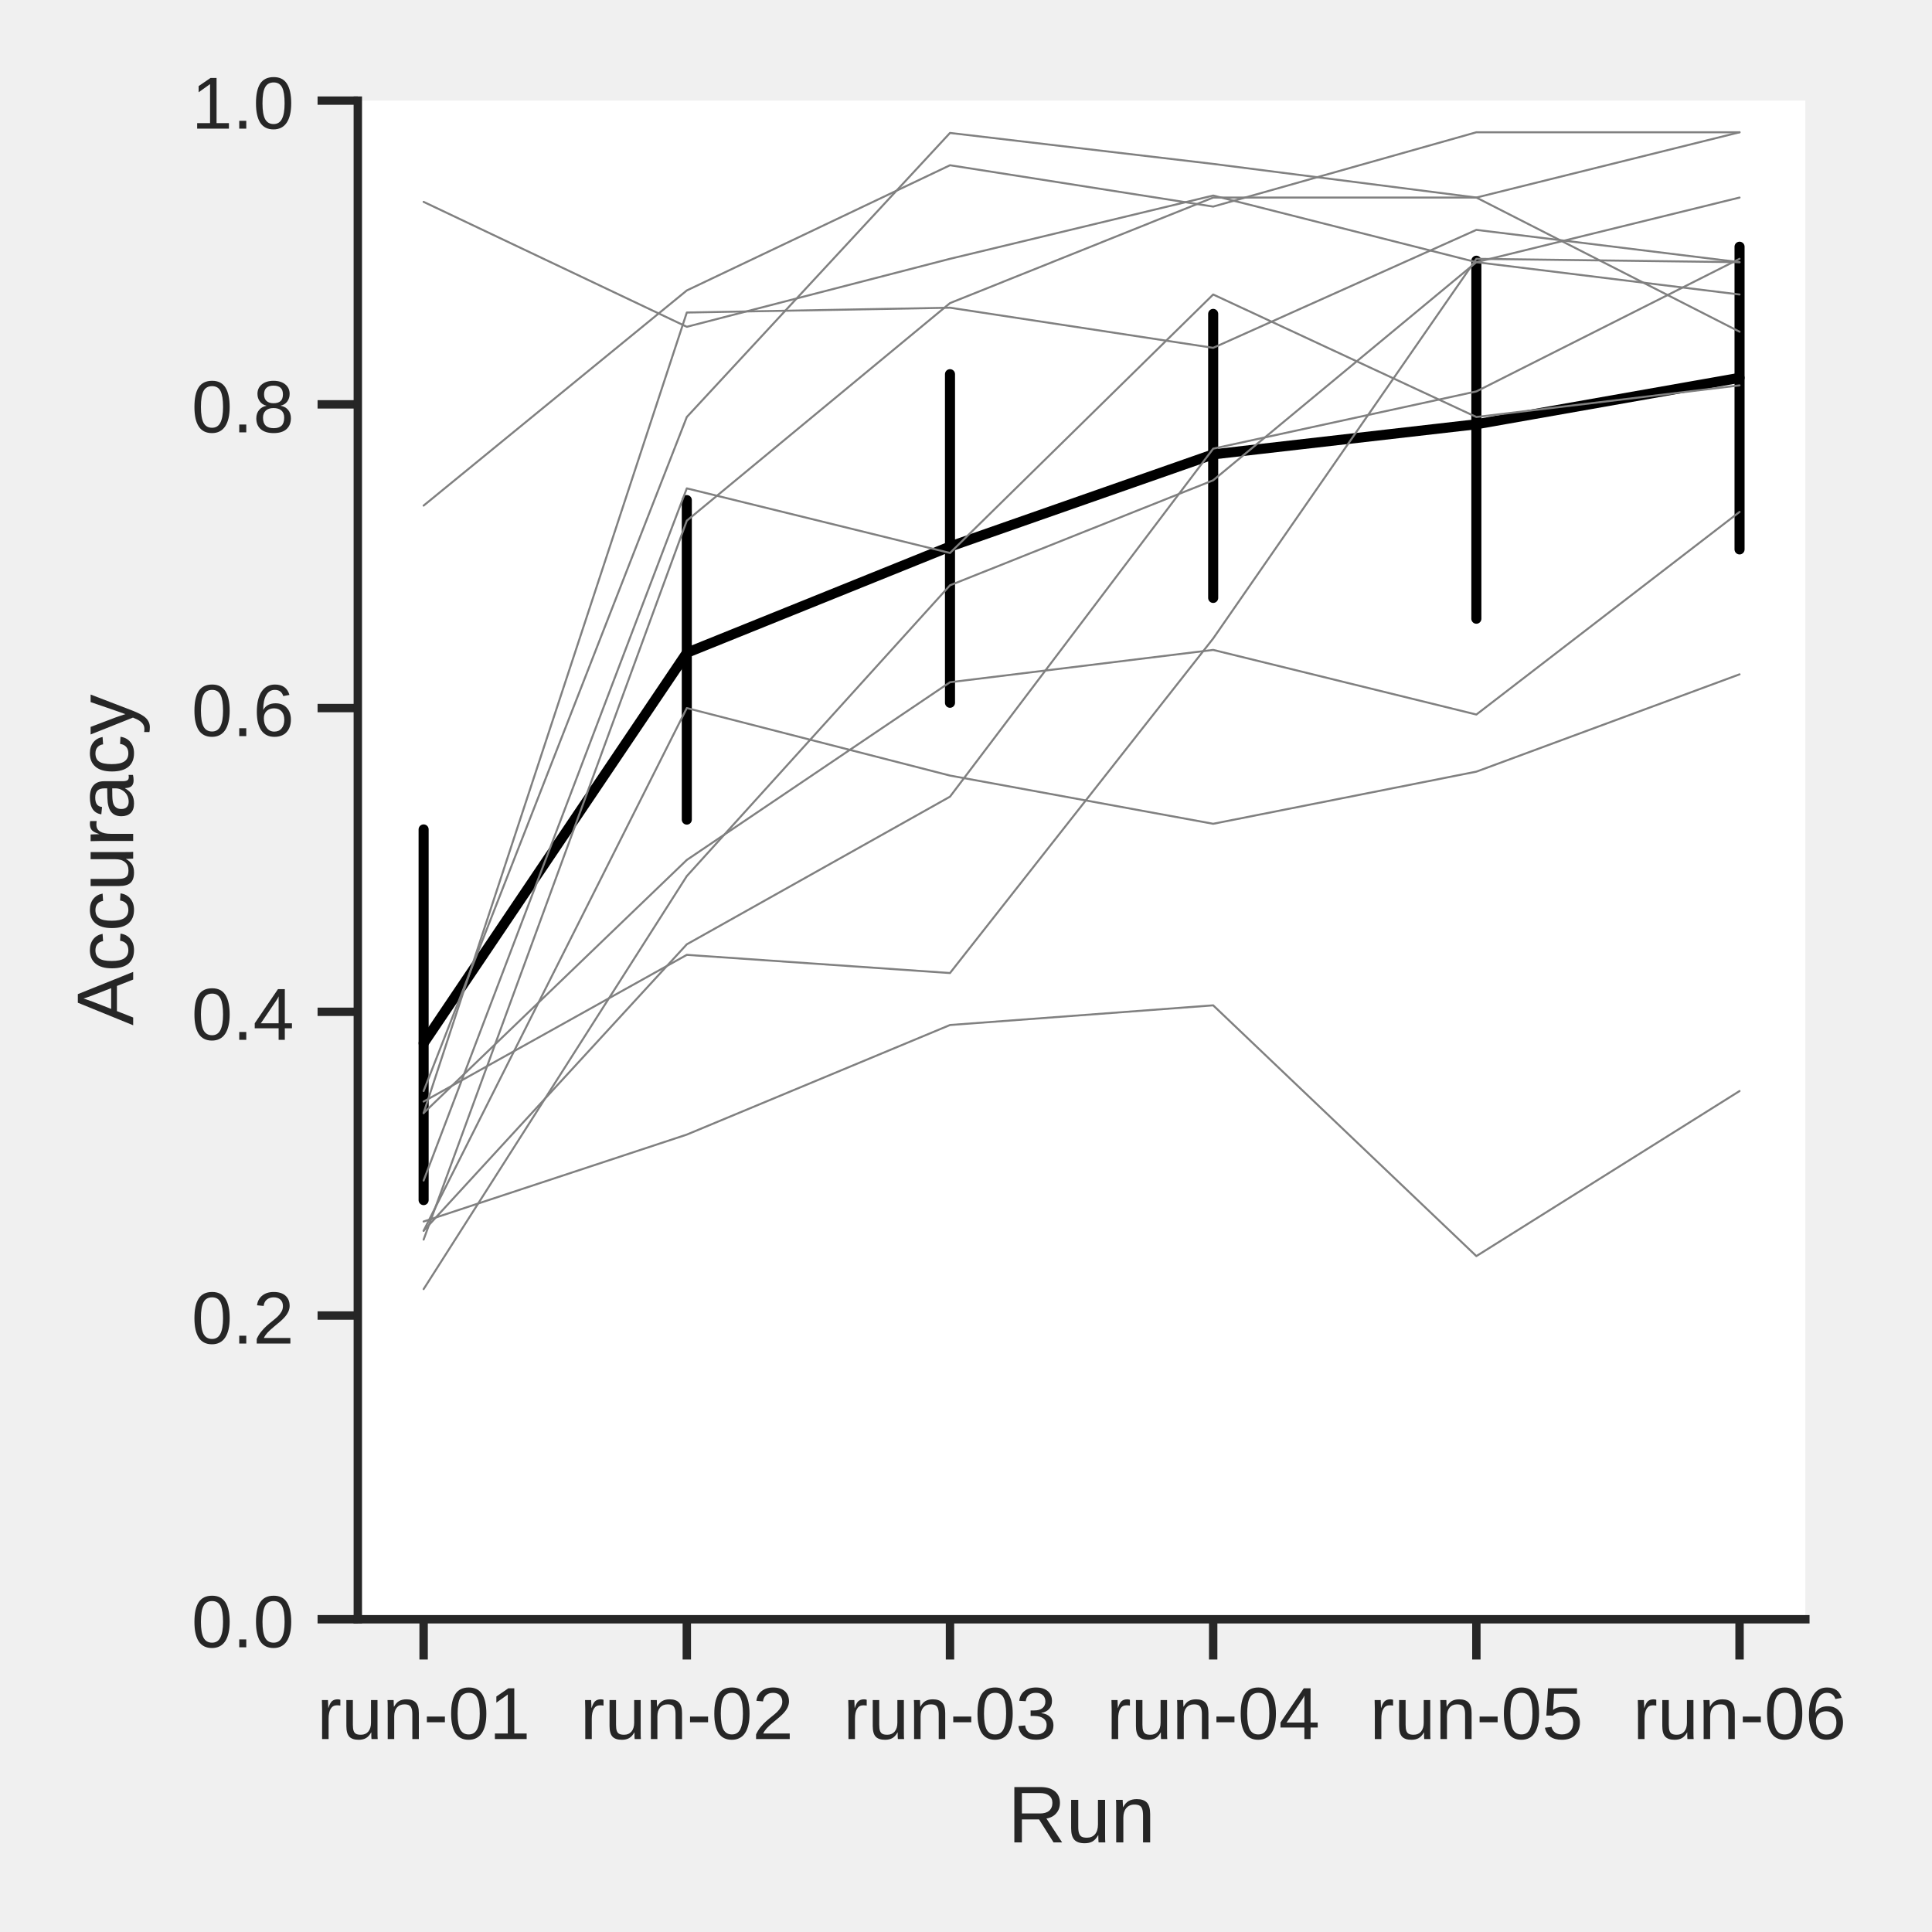
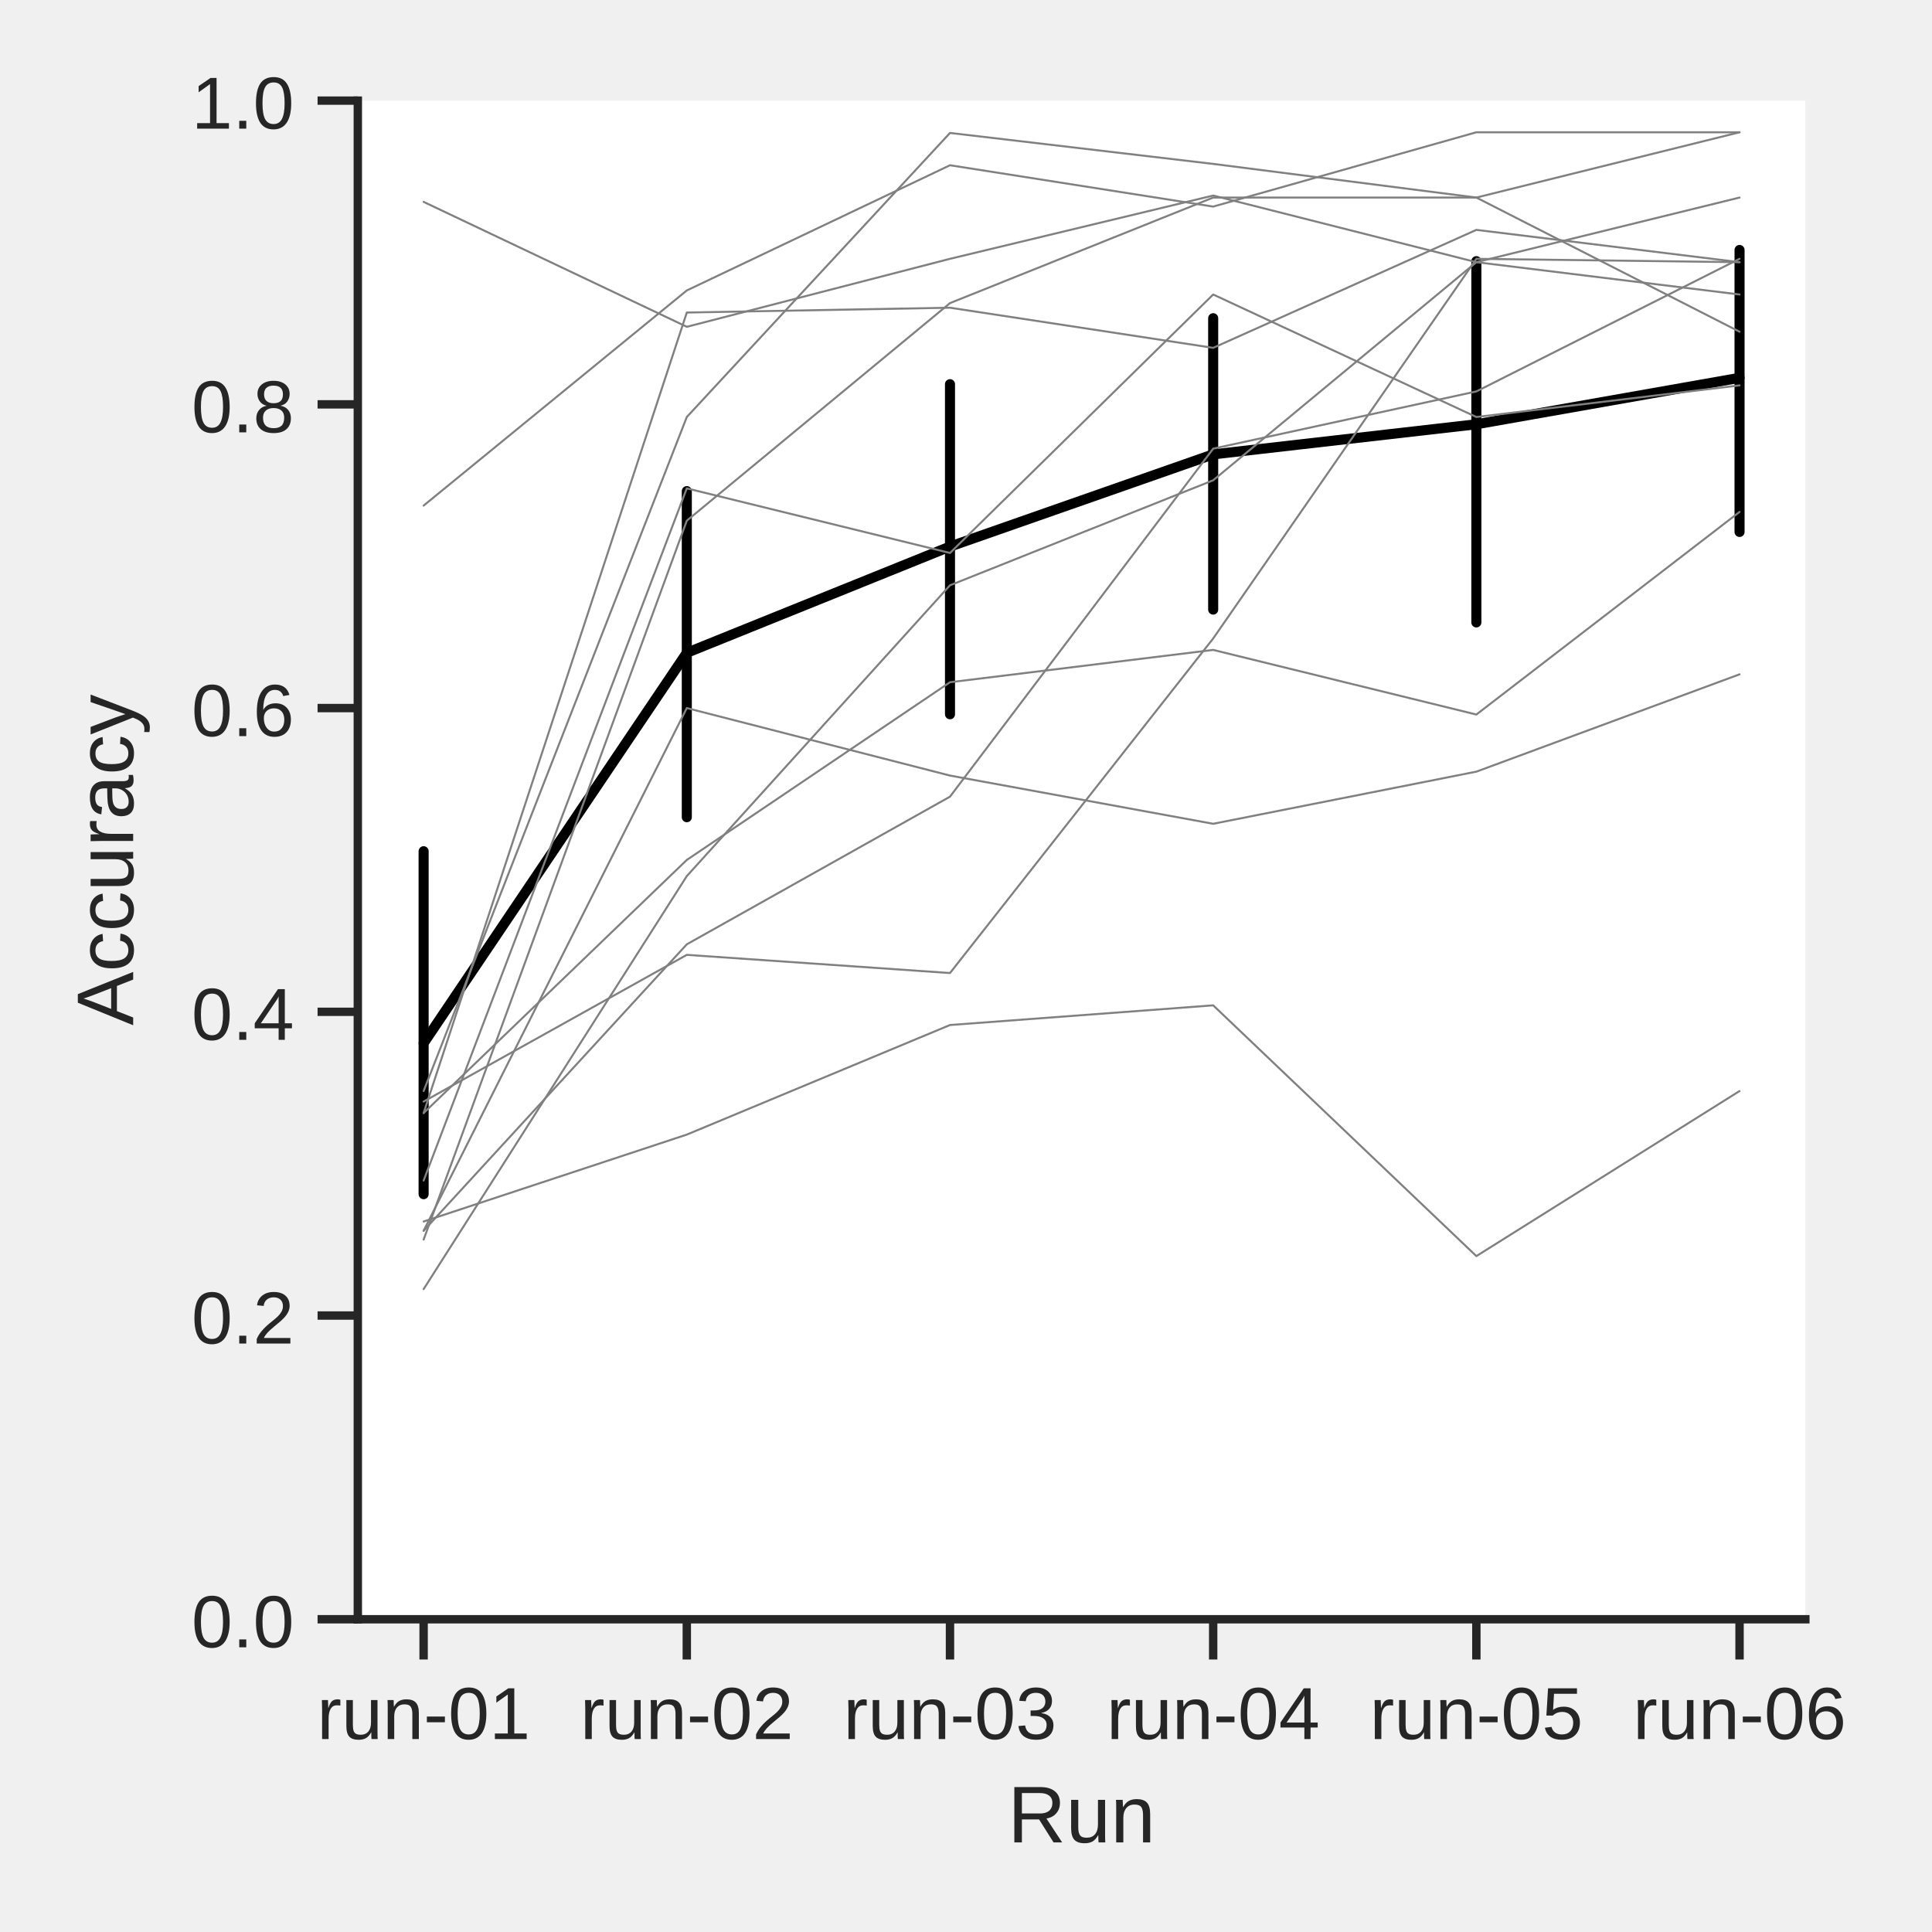
<svg xmlns="http://www.w3.org/2000/svg" xmlns:xlink="http://www.w3.org/1999/xlink" width="288pt" height="288pt" viewBox="0 0 288 288" version="1.1">
  <defs>
    <style type="text/css">*{stroke-linejoin: round; stroke-linecap: butt}</style>
  </defs>
  <g id="figure_1">
    <g id="patch_1">
      <path d="M 0 288  L 288 288  L 288 0  L 0 0  L 0 288  z " style="fill: none" />
    </g>
    <g id="axes_1">
      <g id="patch_2">
        <path d="M 53.34 241.38  L 269.12 241.38  L 269.12 15  L 53.34 15  z " style="fill: #ffffff" />
      </g>
      <g id="matplotlib.axis_1">
        <g id="xtick_1">
          <g id="line2d_1">
            <defs>
-               <path id="m905e7e93c7" d="M 0 0  L 0 6  " style="stroke: #262626; stroke-width: 1.25" />
+               <path id="m7f0a122c64" d="M 0 0  L 0 6  " style="stroke: #262626; stroke-width: 1.25" />
            </defs>
            <g>
-               <use xlink:href="#m905e7e93c7" x="63.148" y="241.38" style="fill: #262626; stroke: #262626; stroke-width: 1.25" />
+               <use xlink:href="#m7f0a122c64" x="63.148" y="241.38" style="fill: #262626; stroke: #262626; stroke-width: 1.25" />
            </g>
          </g>
          <g id="text_1">
            <text style="fill: #262626; font: 11px 'Arial', 'DejaVu Sans', 'Liberation Sans', 'Bitstream Vera Sans', sans-serif; text-anchor: middle" x="63.148" y="259.238" transform="rotate(-0 63.1482 259.2383)">run-01</text>
          </g>
        </g>
        <g id="xtick_2">
          <g id="line2d_2">
            <g>
-               <use xlink:href="#m905e7e93c7" x="102.381" y="241.38" style="fill: #262626; stroke: #262626; stroke-width: 1.25" />
+               <use xlink:href="#m7f0a122c64" x="102.381" y="241.38" style="fill: #262626; stroke: #262626; stroke-width: 1.25" />
            </g>
          </g>
          <g id="text_2">
            <text style="fill: #262626; font: 11px 'Arial', 'DejaVu Sans', 'Liberation Sans', 'Bitstream Vera Sans', sans-serif; text-anchor: middle" x="102.381" y="259.238" transform="rotate(-0 102.381 259.2383)">run-02</text>
          </g>
        </g>
        <g id="xtick_3">
          <g id="line2d_3">
            <g>
-               <use xlink:href="#m905e7e93c7" x="141.614" y="241.38" style="fill: #262626; stroke: #262626; stroke-width: 1.25" />
+               <use xlink:href="#m7f0a122c64" x="141.614" y="241.38" style="fill: #262626; stroke: #262626; stroke-width: 1.25" />
            </g>
          </g>
          <g id="text_3">
            <text style="fill: #262626; font: 11px 'Arial', 'DejaVu Sans', 'Liberation Sans', 'Bitstream Vera Sans', sans-serif; text-anchor: middle" x="141.614" y="259.238" transform="rotate(-0 141.6138 259.2383)">run-03</text>
          </g>
        </g>
        <g id="xtick_4">
          <g id="line2d_4">
            <g>
-               <use xlink:href="#m905e7e93c7" x="180.847" y="241.38" style="fill: #262626; stroke: #262626; stroke-width: 1.25" />
+               <use xlink:href="#m7f0a122c64" x="180.847" y="241.38" style="fill: #262626; stroke: #262626; stroke-width: 1.25" />
            </g>
          </g>
          <g id="text_4">
            <text style="fill: #262626; font: 11px 'Arial', 'DejaVu Sans', 'Liberation Sans', 'Bitstream Vera Sans', sans-serif; text-anchor: middle" x="180.847" y="259.238" transform="rotate(-0 180.8466 259.2383)">run-04</text>
          </g>
        </g>
        <g id="xtick_5">
          <g id="line2d_5">
            <g>
-               <use xlink:href="#m905e7e93c7" x="220.079" y="241.38" style="fill: #262626; stroke: #262626; stroke-width: 1.25" />
+               <use xlink:href="#m7f0a122c64" x="220.079" y="241.38" style="fill: #262626; stroke: #262626; stroke-width: 1.25" />
            </g>
          </g>
          <g id="text_5">
            <text style="fill: #262626; font: 11px 'Arial', 'DejaVu Sans', 'Liberation Sans', 'Bitstream Vera Sans', sans-serif; text-anchor: middle" x="220.079" y="259.238" transform="rotate(-0 220.0794 259.2383)">run-05</text>
          </g>
        </g>
        <g id="xtick_6">
          <g id="line2d_6">
            <g>
-               <use xlink:href="#m905e7e93c7" x="259.312" y="241.38" style="fill: #262626; stroke: #262626; stroke-width: 1.25" />
+               <use xlink:href="#m7f0a122c64" x="259.312" y="241.38" style="fill: #262626; stroke: #262626; stroke-width: 1.25" />
            </g>
          </g>
          <g id="text_6">
            <text style="fill: #262626; font: 11px 'Arial', 'DejaVu Sans', 'Liberation Sans', 'Bitstream Vera Sans', sans-serif; text-anchor: middle" x="259.312" y="259.238" transform="rotate(-0 259.3123 259.2383)">run-06</text>
          </g>
        </g>
        <g id="text_7">
          <text style="fill: #262626; font: 12px 'Arial', 'DejaVu Sans', 'Liberation Sans', 'Bitstream Vera Sans', sans-serif; text-anchor: middle" x="161.23" y="274.644" transform="rotate(-0 161.2302 274.6441)">Run</text>
        </g>
      </g>
      <g id="matplotlib.axis_2">
        <g id="ytick_1">
          <g id="line2d_7">
            <defs>
-               <path id="mdb2cdd7ec3" d="M 0 0  L -6 0  " style="stroke: #262626; stroke-width: 1.25" />
+               <path id="m66e21ee62d" d="M 0 0  L -6 0  " style="stroke: #262626; stroke-width: 1.25" />
            </defs>
            <g>
-               <use xlink:href="#mdb2cdd7ec3" x="53.34" y="241.38" style="fill: #262626; stroke: #262626; stroke-width: 1.25" />
+               <use xlink:href="#m66e21ee62d" x="53.34" y="241.38" style="fill: #262626; stroke: #262626; stroke-width: 1.25" />
            </g>
          </g>
          <g id="text_8">
            <text style="fill: #262626; font: 11px 'Arial', 'DejaVu Sans', 'Liberation Sans', 'Bitstream Vera Sans', sans-serif; text-anchor: end" x="43.84" y="245.559" transform="rotate(-0 43.84 245.5591)">0.0</text>
          </g>
        </g>
        <g id="ytick_2">
          <g id="line2d_8">
            <g>
-               <use xlink:href="#mdb2cdd7ec3" x="53.34" y="196.104" style="fill: #262626; stroke: #262626; stroke-width: 1.25" />
+               <use xlink:href="#m66e21ee62d" x="53.34" y="196.104" style="fill: #262626; stroke: #262626; stroke-width: 1.25" />
            </g>
          </g>
          <g id="text_9">
            <text style="fill: #262626; font: 11px 'Arial', 'DejaVu Sans', 'Liberation Sans', 'Bitstream Vera Sans', sans-serif; text-anchor: end" x="43.84" y="200.283" transform="rotate(-0 43.84 200.2831)">0.2</text>
          </g>
        </g>
        <g id="ytick_3">
          <g id="line2d_9">
            <g>
-               <use xlink:href="#mdb2cdd7ec3" x="53.34" y="150.828" style="fill: #262626; stroke: #262626; stroke-width: 1.25" />
+               <use xlink:href="#m66e21ee62d" x="53.34" y="150.828" style="fill: #262626; stroke: #262626; stroke-width: 1.25" />
            </g>
          </g>
          <g id="text_10">
            <text style="fill: #262626; font: 11px 'Arial', 'DejaVu Sans', 'Liberation Sans', 'Bitstream Vera Sans', sans-serif; text-anchor: end" x="43.84" y="155.007" transform="rotate(-0 43.84 155.0071)">0.4</text>
          </g>
        </g>
        <g id="ytick_4">
          <g id="line2d_10">
            <g>
-               <use xlink:href="#mdb2cdd7ec3" x="53.34" y="105.552" style="fill: #262626; stroke: #262626; stroke-width: 1.25" />
+               <use xlink:href="#m66e21ee62d" x="53.34" y="105.552" style="fill: #262626; stroke: #262626; stroke-width: 1.25" />
            </g>
          </g>
          <g id="text_11">
            <text style="fill: #262626; font: 11px 'Arial', 'DejaVu Sans', 'Liberation Sans', 'Bitstream Vera Sans', sans-serif; text-anchor: end" x="43.84" y="109.731" transform="rotate(-0 43.84 109.7311)">0.6</text>
          </g>
        </g>
        <g id="ytick_5">
          <g id="line2d_11">
            <g>
-               <use xlink:href="#mdb2cdd7ec3" x="53.34" y="60.276" style="fill: #262626; stroke: #262626; stroke-width: 1.25" />
+               <use xlink:href="#m66e21ee62d" x="53.34" y="60.276" style="fill: #262626; stroke: #262626; stroke-width: 1.25" />
            </g>
          </g>
          <g id="text_12">
            <text style="fill: #262626; font: 11px 'Arial', 'DejaVu Sans', 'Liberation Sans', 'Bitstream Vera Sans', sans-serif; text-anchor: end" x="43.84" y="64.455" transform="rotate(-0 43.84 64.45514)">0.8</text>
          </g>
        </g>
        <g id="ytick_6">
          <g id="line2d_12">
            <g>
-               <use xlink:href="#mdb2cdd7ec3" x="53.34" y="15" style="fill: #262626; stroke: #262626; stroke-width: 1.25" />
+               <use xlink:href="#m66e21ee62d" x="53.34" y="15" style="fill: #262626; stroke: #262626; stroke-width: 1.25" />
            </g>
          </g>
          <g id="text_13">
            <text style="fill: #262626; font: 11px 'Arial', 'DejaVu Sans', 'Liberation Sans', 'Bitstream Vera Sans', sans-serif; text-anchor: end" x="43.84" y="19.179" transform="rotate(-0 43.84 19.17914)">1.0</text>
          </g>
        </g>
        <g id="text_14">
          <text style="fill: #262626; font: 12px 'Arial', 'DejaVu Sans', 'Liberation Sans', 'Bitstream Vera Sans', sans-serif; text-anchor: middle" x="19.851" y="128.19" transform="rotate(-90 19.85094 128.19)">Accuracy</text>
        </g>
      </g>
      <g id="PolyCollection_1" />
      <g id="PolyCollection_2" />
      <g id="PolyCollection_3" />
      <g id="PolyCollection_4" />
      <g id="PolyCollection_5" />
      <g id="PolyCollection_6" />
      <g id="PolyCollection_7" />
      <g id="PolyCollection_8" />
      <g id="PolyCollection_9" />
      <g id="PolyCollection_10" />
      <g id="PolyCollection_11" />
      <g id="PolyCollection_12" />
      <g id="line2d_13">
-         <path d="M 63.148 155.509  L 102.381 97.313  L 141.614 81.473  L 180.847 67.731  L 220.079 63.244  L 259.312 56.325  " clip-path="url(#p9639af5d0e)" style="fill: none; stroke: #000000; stroke-width: 1.5; stroke-linecap: round" />
+         <path d="M 63.148 155.509  L 102.381 97.313  L 141.614 81.473  L 180.847 67.731  L 220.079 63.244  L 259.312 56.325  " clip-path="url(#p3d8427829a)" style="fill: none; stroke: #000000; stroke-width: 1.5; stroke-linecap: round" />
      </g>
      <g id="LineCollection_1">
-         <path d="M 63.148 178.899  L 63.148 123.641  " clip-path="url(#p9639af5d0e)" style="fill: none; stroke: #000000; stroke-width: 1.5; stroke-linecap: round" />
-         <path d="M 102.381 122.177  L 102.381 74.547  " clip-path="url(#p9639af5d0e)" style="fill: none; stroke: #000000; stroke-width: 1.5; stroke-linecap: round" />
-         <path d="M 141.614 104.76  L 141.614 55.78  " clip-path="url(#p9639af5d0e)" style="fill: none; stroke: #000000; stroke-width: 1.5; stroke-linecap: round" />
-         <path d="M 180.847 89.131  L 180.847 46.792  " clip-path="url(#p9639af5d0e)" style="fill: none; stroke: #000000; stroke-width: 1.5; stroke-linecap: round" />
-         <path d="M 220.079 92.231  L 220.079 38.865  " clip-path="url(#p9639af5d0e)" style="fill: none; stroke: #000000; stroke-width: 1.5; stroke-linecap: round" />
-         <path d="M 259.312 81.899  L 259.312 36.778  " clip-path="url(#p9639af5d0e)" style="fill: none; stroke: #000000; stroke-width: 1.5; stroke-linecap: round" />
+         <path d="M 63.148 178.017  L 63.148 126.89  " clip-path="url(#p3d8427829a)" style="fill: none; stroke: #000000; stroke-width: 1.5; stroke-linecap: round" />
+         <path d="M 102.381 121.82  L 102.381 73.209  " clip-path="url(#p3d8427829a)" style="fill: none; stroke: #000000; stroke-width: 1.5; stroke-linecap: round" />
+         <path d="M 141.614 106.474  L 141.614 57.269  " clip-path="url(#p3d8427829a)" style="fill: none; stroke: #000000; stroke-width: 1.5; stroke-linecap: round" />
+         <path d="M 180.847 90.871  L 180.847 47.434  " clip-path="url(#p3d8427829a)" style="fill: none; stroke: #000000; stroke-width: 1.5; stroke-linecap: round" />
+         <path d="M 220.079 92.782  L 220.079 38.928  " clip-path="url(#p3d8427829a)" style="fill: none; stroke: #000000; stroke-width: 1.5; stroke-linecap: round" />
+         <path d="M 259.312 79.296  L 259.312 37.262  " clip-path="url(#p3d8427829a)" style="fill: none; stroke: #000000; stroke-width: 1.5; stroke-linecap: round" />
      </g>
      <g id="line2d_14">
-         <path d="M 63.148 165.92  L 102.381 46.588  L 141.614 45.87  L 180.847 51.853  L 220.079 34.266  L 259.312 39.083  " clip-path="url(#p9639af5d0e)" style="fill: none; stroke: #808080; stroke-width: 0.3; stroke-linecap: round" />
+         <path d="M 63.148 165.92  L 102.381 46.588  L 141.614 45.87  L 180.847 51.853  L 220.079 34.266  L 259.312 39.083  " clip-path="url(#p3d8427829a)" style="fill: none; stroke: #808080; stroke-width: 0.3; stroke-linecap: round" />
      </g>
      <g id="line2d_15">
-         <path d="M 63.148 165.92  L 102.381 128.19  L 141.614 101.699  L 180.847 96.882  L 220.079 106.515  L 259.312 76.311  " clip-path="url(#p9639af5d0e)" style="fill: none; stroke: #808080; stroke-width: 0.3; stroke-linecap: round" />
+         <path d="M 63.148 165.92  L 102.381 128.19  L 141.614 101.699  L 180.847 96.882  L 220.079 106.515  L 259.312 76.311  " clip-path="url(#p3d8427829a)" style="fill: none; stroke: #808080; stroke-width: 0.3; stroke-linecap: round" />
      </g>
      <g id="line2d_16">
-         <path d="M 63.148 183.469  L 102.381 140.767  L 141.614 118.757  L 180.847 66.879  L 220.079 58.349  L 259.312 38.581  " clip-path="url(#p9639af5d0e)" style="fill: none; stroke: #808080; stroke-width: 0.3; stroke-linecap: round" />
+         <path d="M 63.148 183.469  L 102.381 140.767  L 141.614 118.757  L 180.847 66.879  L 220.079 58.349  L 259.312 38.581  " clip-path="url(#p3d8427829a)" style="fill: none; stroke: #808080; stroke-width: 0.3; stroke-linecap: round" />
      </g>
      <g id="line2d_17">
-         <path d="M 63.148 175.981  L 102.381 72.799  L 141.614 82.432  L 180.847 43.9  L 220.079 62.163  L 259.312 57.446  " clip-path="url(#p9639af5d0e)" style="fill: none; stroke: #808080; stroke-width: 0.3; stroke-linecap: round" />
+         <path d="M 63.148 175.981  L 102.381 72.799  L 141.614 82.432  L 180.847 43.9  L 220.079 62.163  L 259.312 57.446  " clip-path="url(#p3d8427829a)" style="fill: none; stroke: #808080; stroke-width: 0.3; stroke-linecap: round" />
      </g>
      <g id="line2d_18">
-         <path d="M 63.148 192.167  L 102.381 130.598  L 141.614 87.249  L 180.847 71.595  L 220.079 39.083  L 259.312 43.9  " clip-path="url(#p9639af5d0e)" style="fill: none; stroke: #808080; stroke-width: 0.3; stroke-linecap: round" />
+         <path d="M 63.148 192.167  L 102.381 130.598  L 141.614 87.249  L 180.847 71.595  L 220.079 39.083  L 259.312 43.9  " clip-path="url(#p3d8427829a)" style="fill: none; stroke: #808080; stroke-width: 0.3; stroke-linecap: round" />
      </g>
      <g id="line2d_19">
-         <path d="M 63.148 30.092  L 102.381 48.716  L 141.614 38.581  L 180.847 29.149  L 220.079 39.083  L 259.312 29.45  " clip-path="url(#p9639af5d0e)" style="fill: none; stroke: #808080; stroke-width: 0.3; stroke-linecap: round" />
+         <path d="M 63.148 30.092  L 102.381 48.716  L 141.614 38.581  L 180.847 29.149  L 220.079 39.083  L 259.312 29.45  " clip-path="url(#p3d8427829a)" style="fill: none; stroke: #808080; stroke-width: 0.3; stroke-linecap: round" />
      </g>
      <g id="line2d_20">
-         <path d="M 63.148 164.205  L 102.381 142.339  L 141.614 145.048  L 180.847 95.176  L 220.079 38.581  L 259.312 39.083  " clip-path="url(#p9639af5d0e)" style="fill: none; stroke: #808080; stroke-width: 0.3; stroke-linecap: round" />
+         <path d="M 63.148 164.205  L 102.381 142.339  L 141.614 145.048  L 180.847 95.176  L 220.079 38.581  L 259.312 39.083  " clip-path="url(#p3d8427829a)" style="fill: none; stroke: #808080; stroke-width: 0.3; stroke-linecap: round" />
      </g>
      <g id="line2d_21">
-         <path d="M 63.148 75.368  L 102.381 43.297  L 141.614 24.633  L 180.847 30.794  L 220.079 19.716  L 259.312 19.716  " clip-path="url(#p9639af5d0e)" style="fill: none; stroke: #808080; stroke-width: 0.3; stroke-linecap: round" />
+         <path d="M 63.148 75.368  L 102.381 43.297  L 141.614 24.633  L 180.847 30.794  L 220.079 19.716  L 259.312 19.716  " clip-path="url(#p3d8427829a)" style="fill: none; stroke: #808080; stroke-width: 0.3; stroke-linecap: round" />
      </g>
      <g id="line2d_22">
-         <path d="M 63.148 162.639  L 102.381 62.163  L 141.614 19.817  L 180.847 24.433  L 220.079 29.45  L 259.312 49.449  " clip-path="url(#p9639af5d0e)" style="fill: none; stroke: #808080; stroke-width: 0.3; stroke-linecap: round" />
+         <path d="M 63.148 162.639  L 102.381 62.163  L 141.614 19.817  L 180.847 24.433  L 220.079 29.45  L 259.312 49.449  " clip-path="url(#p3d8427829a)" style="fill: none; stroke: #808080; stroke-width: 0.3; stroke-linecap: round" />
      </g>
      <g id="line2d_23">
-         <path d="M 63.148 182.09  L 102.381 169.131  L 141.614 152.797  L 180.847 149.865  L 220.079 187.246  L 259.312 162.639  " clip-path="url(#p9639af5d0e)" style="fill: none; stroke: #808080; stroke-width: 0.3; stroke-linecap: round" />
+         <path d="M 63.148 182.09  L 102.381 169.131  L 141.614 152.797  L 180.847 149.865  L 220.079 187.246  L 259.312 162.639  " clip-path="url(#p3d8427829a)" style="fill: none; stroke: #808080; stroke-width: 0.3; stroke-linecap: round" />
      </g>
      <g id="line2d_24">
-         <path d="M 63.148 183.469  L 102.381 105.552  L 141.614 115.613  L 180.847 122.8  L 220.079 115.028  L 259.312 100.521  " clip-path="url(#p9639af5d0e)" style="fill: none; stroke: #808080; stroke-width: 0.3; stroke-linecap: round" />
+         <path d="M 63.148 183.469  L 102.381 105.552  L 141.614 115.613  L 180.847 122.8  L 220.079 115.028  L 259.312 100.521  " clip-path="url(#p3d8427829a)" style="fill: none; stroke: #808080; stroke-width: 0.3; stroke-linecap: round" />
      </g>
      <g id="line2d_25">
-         <path d="M 63.148 184.785  L 102.381 77.616  L 141.614 45.184  L 180.847 29.45  L 220.079 29.45  L 259.312 19.716  " clip-path="url(#p9639af5d0e)" style="fill: none; stroke: #808080; stroke-width: 0.3; stroke-linecap: round" />
+         <path d="M 63.148 184.785  L 102.381 77.616  L 141.614 45.184  L 180.847 29.45  L 220.079 29.45  L 259.312 19.716  " clip-path="url(#p3d8427829a)" style="fill: none; stroke: #808080; stroke-width: 0.3; stroke-linecap: round" />
      </g>
      <g id="line2d_26" />
      <g id="patch_3">
        <path d="M 53.34 241.38  L 53.34 15  " style="fill: none; stroke: #262626; stroke-width: 1.25; stroke-linejoin: miter; stroke-linecap: square" />
      </g>
      <g id="patch_4">
        <path d="M 53.34 241.38  L 269.12 241.38  " style="fill: none; stroke: #262626; stroke-width: 1.25; stroke-linejoin: miter; stroke-linecap: square" />
      </g>
    </g>
  </g>
  <defs>
-     <clipPath id="p9639af5d0e">
+     <clipPath id="p3d8427829a">
      <rect x="53.34" y="15" width="215.78" height="226.38" />
    </clipPath>
  </defs>
</svg>
